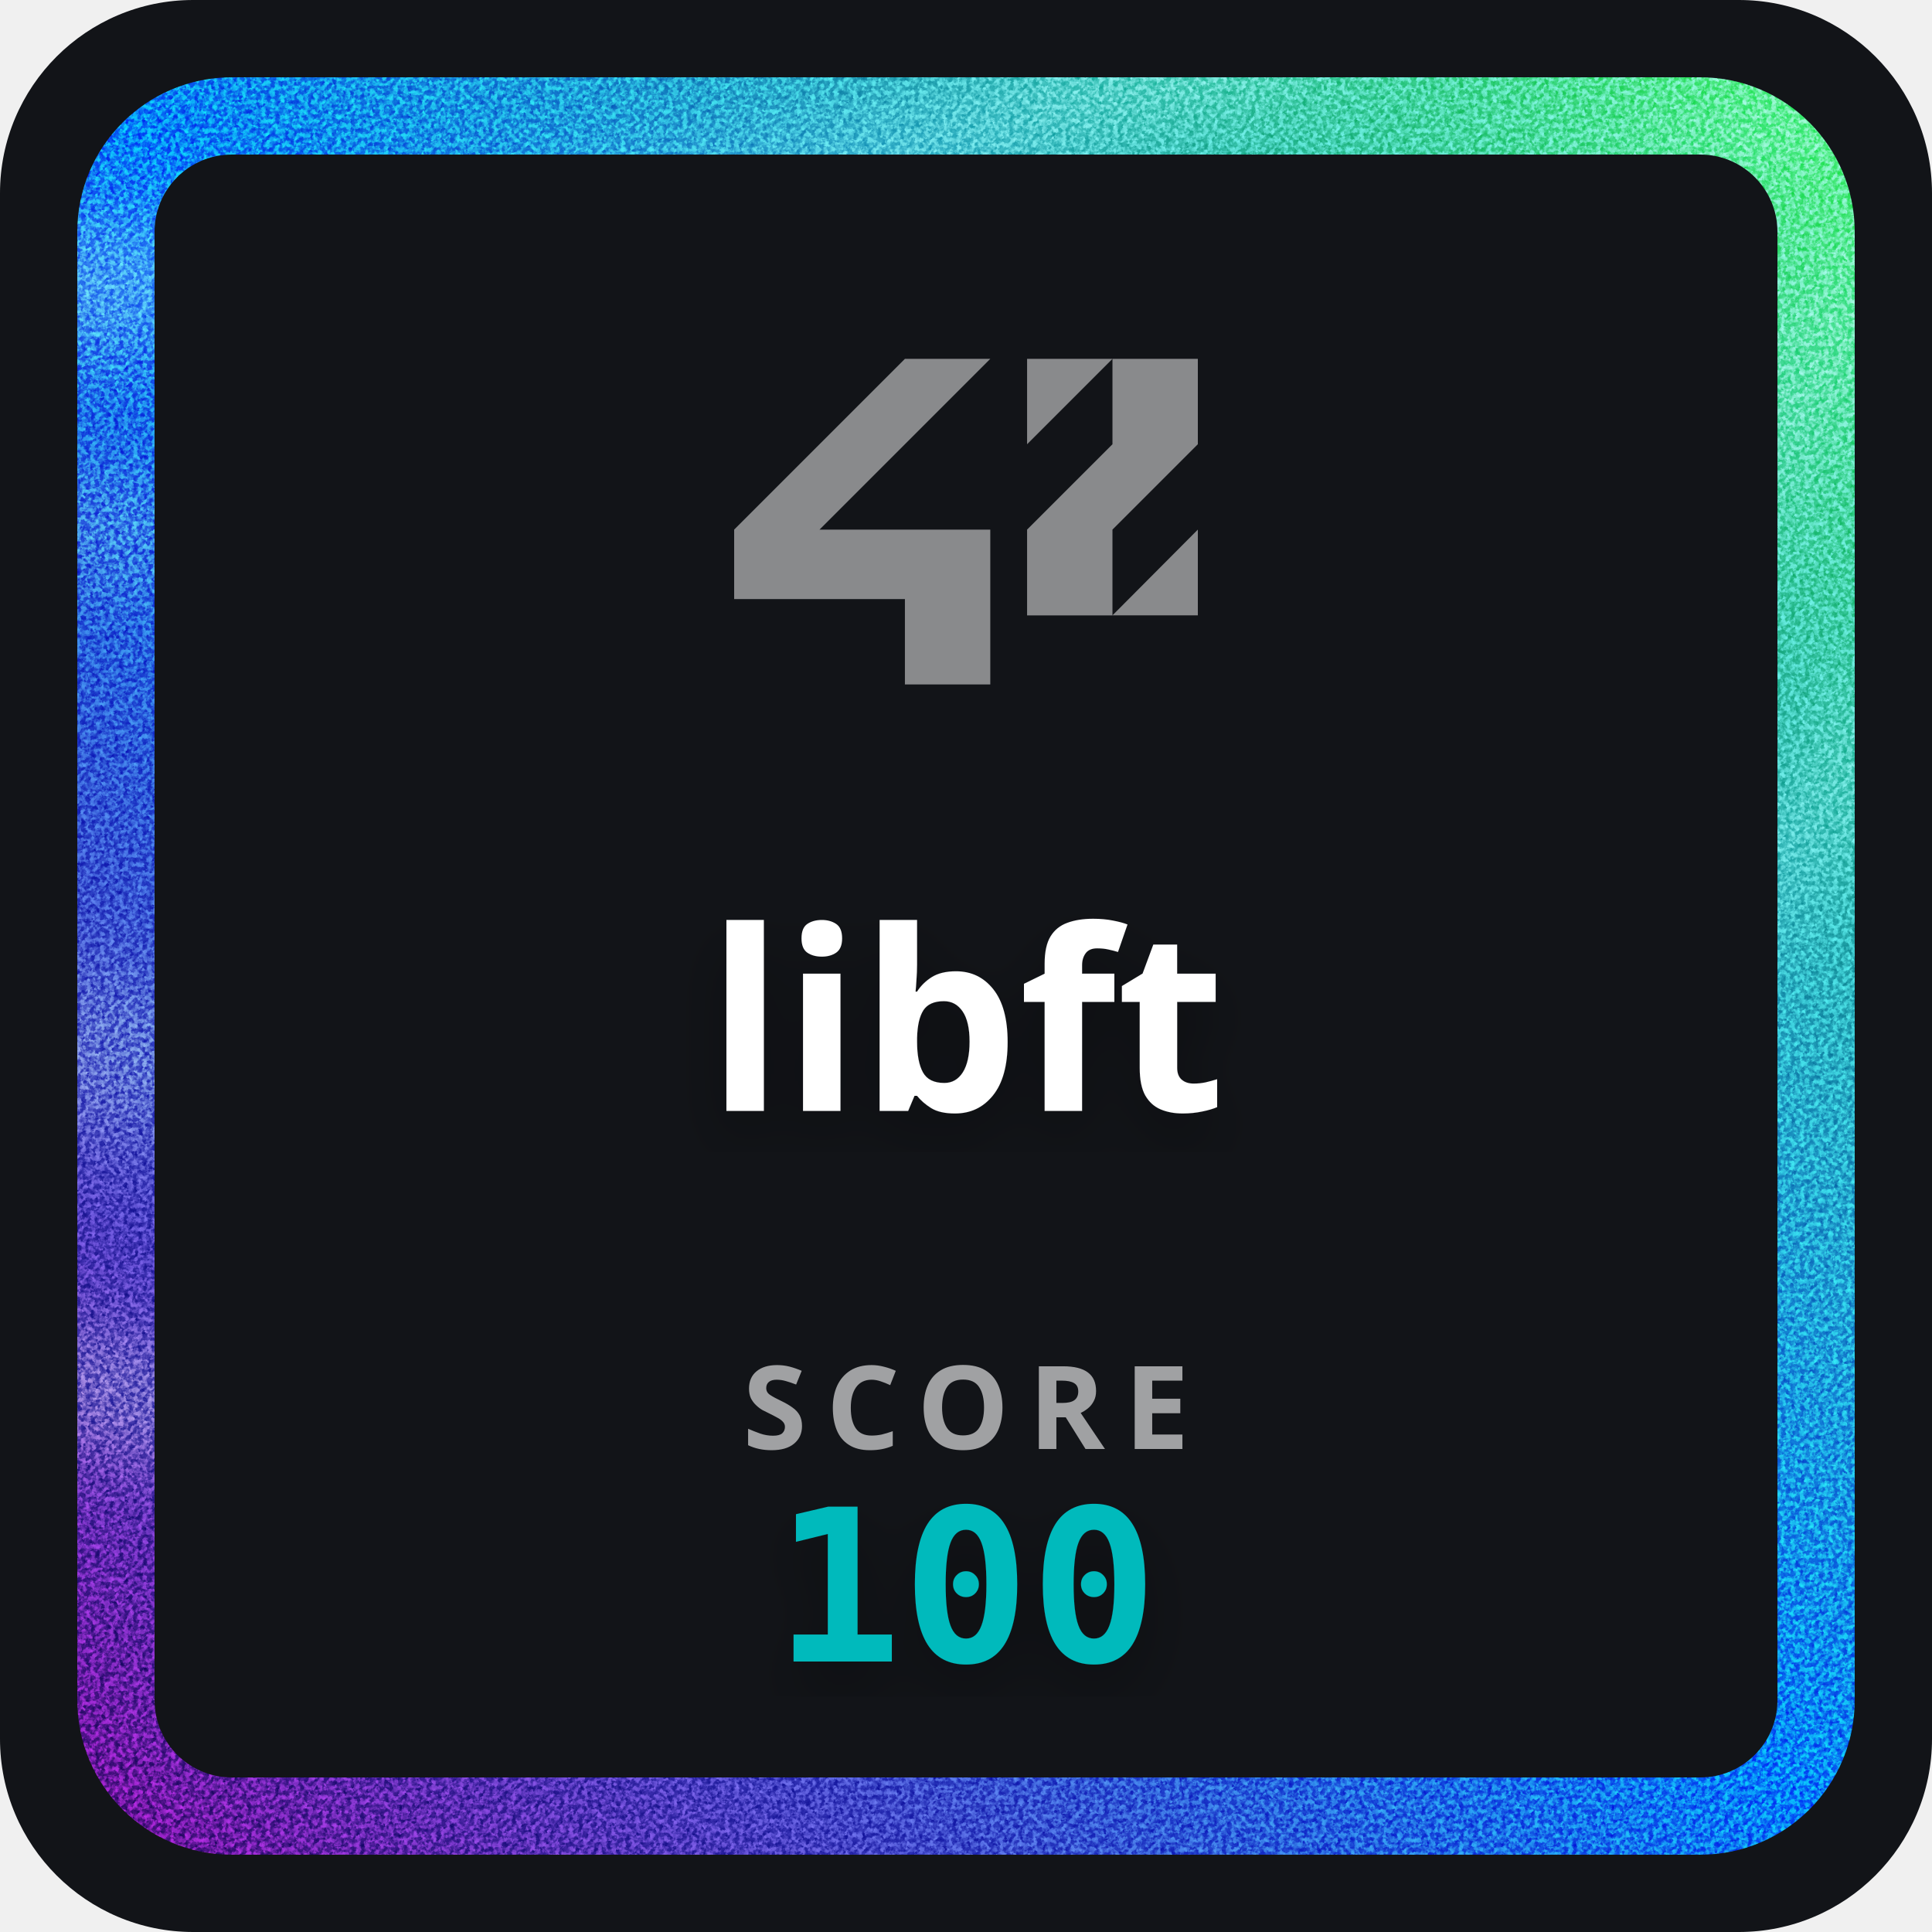
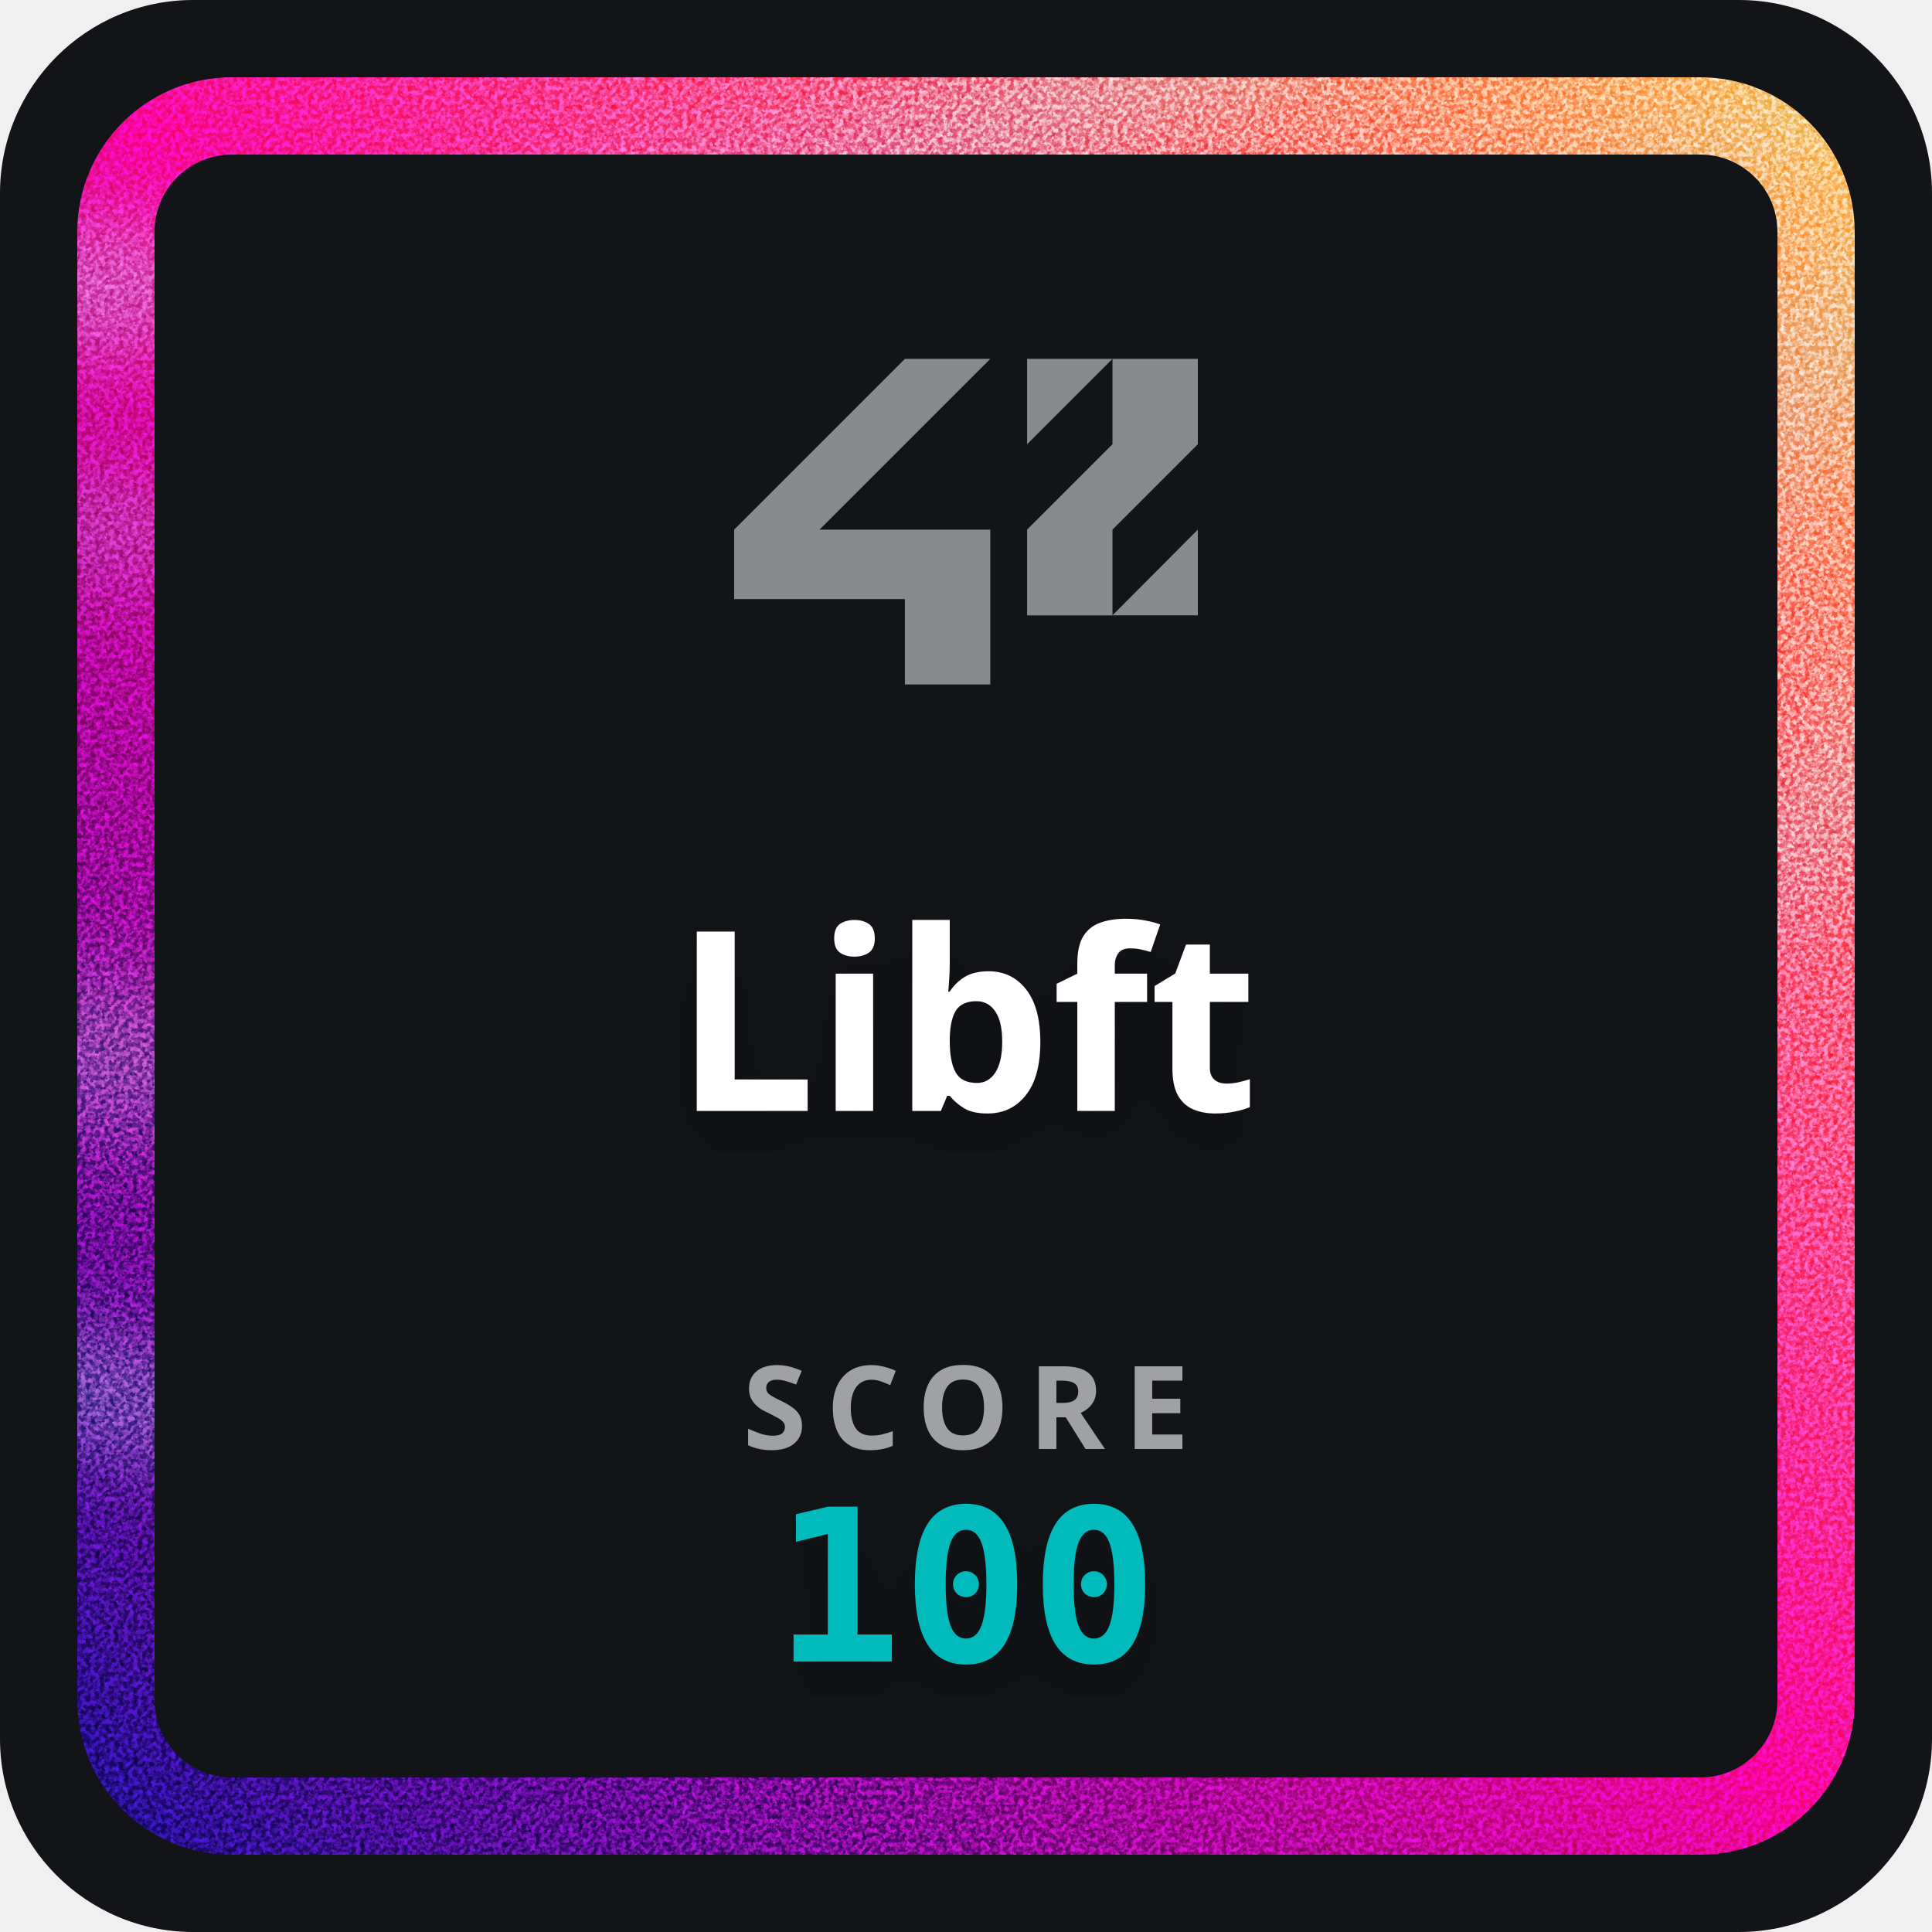
<svg xmlns="http://www.w3.org/2000/svg" width="200" height="200" viewBox="0 0 200 200">
  <defs>
    <filter id="f" width="140%" height="140%" x="-20%" y="-20%">
      <feDropShadow dx="0" dy="3" flood-color="#000" flood-opacity=".3" stdDeviation="3" />
    </filter>
    <filter id="d" width="140%" height="140%" x="-20%" y="-20%">
      <feGaussianBlur stdDeviation="20" />
    </filter>
    <filter id="b" width="120%" height="120%" x="-10%" y="-10%" color-interpolation-filters="sRGB">
      <feTurbulence baseFrequency=".51" numOctaves="3" result="noise" stitchTiles="stitch" type="fractalNoise" />
      <feColorMatrix in="noise" result="grayNoise" values="1 0 0 0 0 1 0 0 0 0 1 0 0 0 0 0 0 0 1 0" />
      <feComponentTransfer in="grayNoise" result="contrastyNoise">
        <feFuncR intercept="-1.5" slope="4" type="linear" />
        <feFuncG intercept="-1.5" slope="4" type="linear" />
        <feFuncB intercept="-1.5" slope="4" type="linear" />
        <feFuncA slope=".9" type="linear" />
      </feComponentTransfer>
      <feBlend in="contrastyNoise" in2="SourceGraphic" mode="overlay" />
    </filter>
    <linearGradient id="c" x1="0%" x2="100%" y1="100%" y2="0%">
-       <stop offset="0%" stop-color="#7c0791" />
-       <stop offset="50%" stop-color="#067ff8" />
-       <stop offset="100%" stop-color="#65ff7c" />
+       <stop offset="0%" stop-color="#071091" />
+       <stop offset="50%" stop-color="#f8069f" />
+       <stop offset="100%" stop-color="#ffe065" />
    </linearGradient>
    <linearGradient id="e" x1="0%" x2="100%" y1="0%" y2="100%">
      <stop offset="0%" stop-color="#fff" />
      <stop offset="100%" stop-color="#8ff" stop-opacity="0" />
    </linearGradient>
    <mask id="a">
      <path d="M0 0h200v200H0z" />
      <rect width="176" height="176" x="12" y="12" fill="none" stroke="#fff" stroke-width="8" rx="12" />
    </mask>
  </defs>
  <rect width="200" height="200" fill="#121418" rx="20" />
  <g mask="url(#a)">
    <svg width="200" height="200" viewBox="0 0 800 800">
      <g filter="url(#b)">
        <rect width="100%" height="100%" fill="url(#c)" />
        <g fill="none" stroke="url(#e)" filter="url(#d)">
          <path stroke-width="40" d="M-100 100Q300 200 900-200" opacity=".9" />
          <path stroke-width="20" d="M-100 200Q400 300 900-50" opacity=".8" />
          <path stroke-width="60" d="M-100 400q500 200 1100-500" opacity=".5" />
          <path stroke-width="30" d="M-50 550Q500 750 1000 50" opacity=".8" />
        </g>
      </g>
    </svg>
  </g>
  <path fill="#fff" d="M115.162 63.702H124v-8.878ZM124 37.148h-8.838v8.84l-8.838 8.836v8.88h8.838v-8.88L124 45.986Zm-8.838 0h-8.838v8.84zm-12.648 17.676H84.838l17.676-17.676h-8.838L76 54.824v7.19h17.676v8.838h8.838z" opacity=".5" />
  <text x="100" y="104" fill="#fff" filter="url(#f)" font-family="sans-serif" font-size="26" font-weight="900" text-anchor="middle">
-     <tspan x="100" dy="11">libft</tspan>
+     <tspan x="100" dy="11">Libft</tspan>
  </text>
  <text x="100" y="150" fill="#fff" font-family="sans-serif" font-size="12" font-weight="bold" letter-spacing="2" opacity=".6" text-anchor="middle">SCORE</text>
  <text x="100" y="172" fill="#00babc" filter="url(#f)" font-family="monospace" font-size="22" font-weight="bold" text-anchor="middle">100</text>
</svg>
